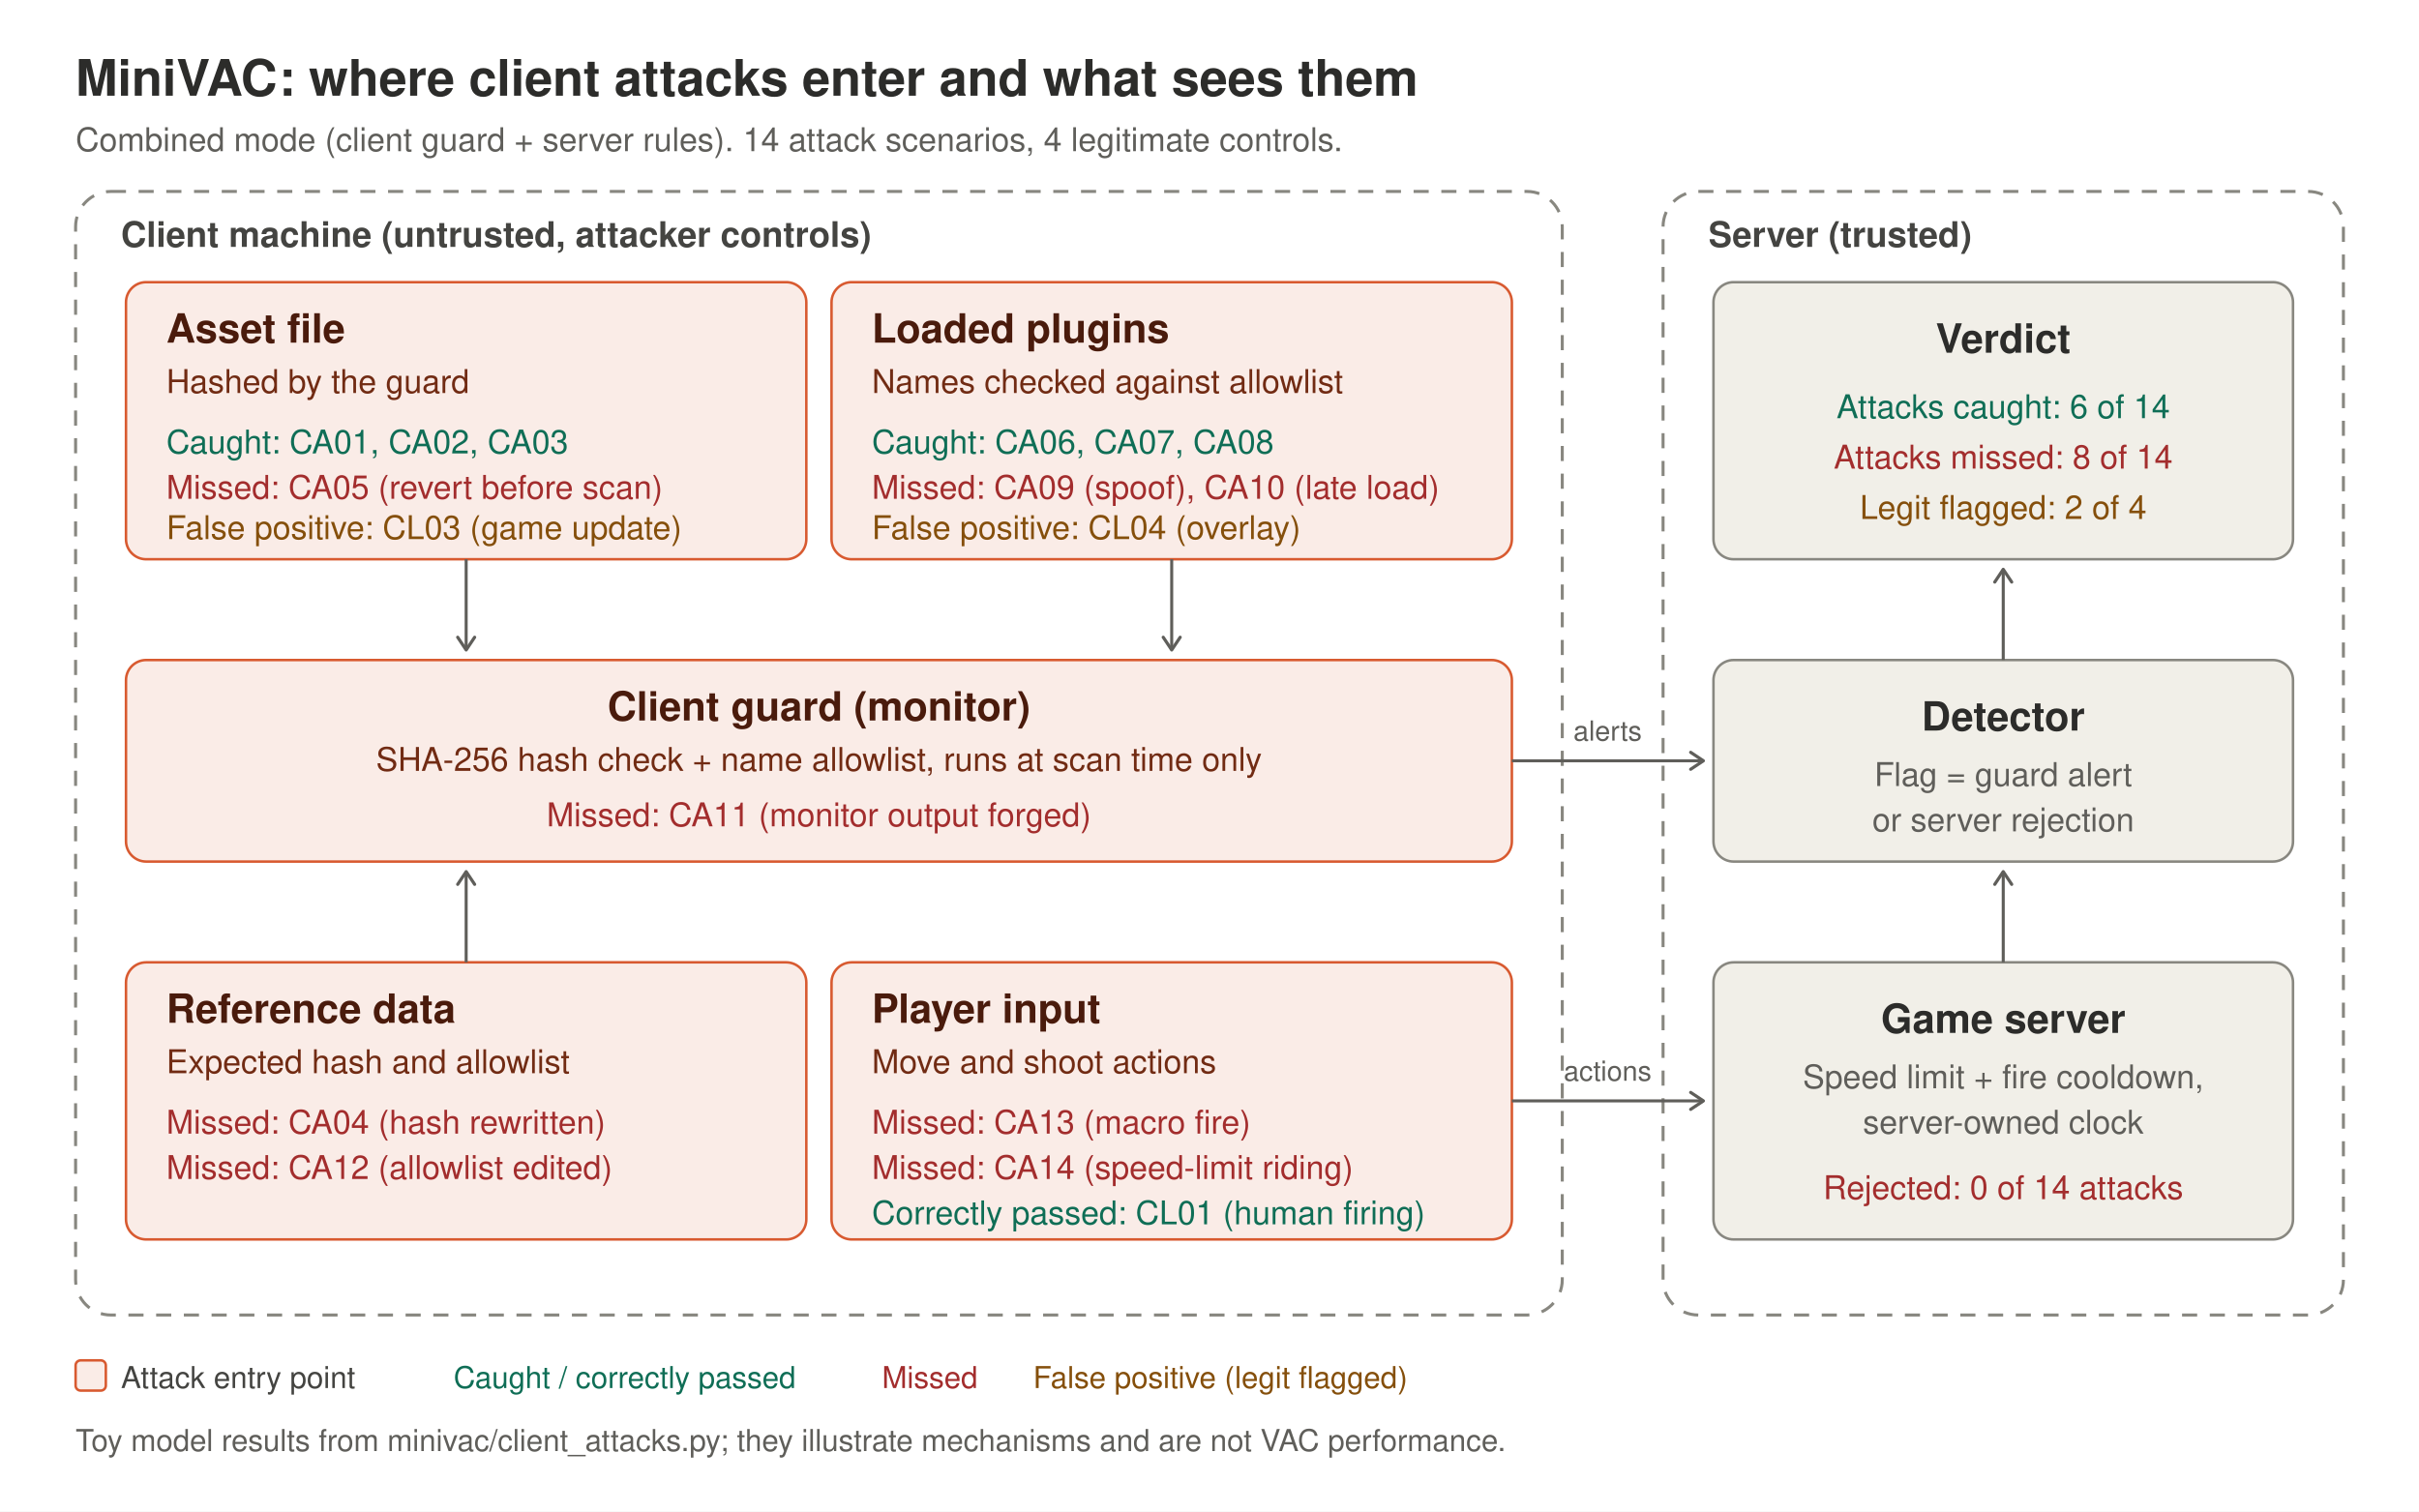
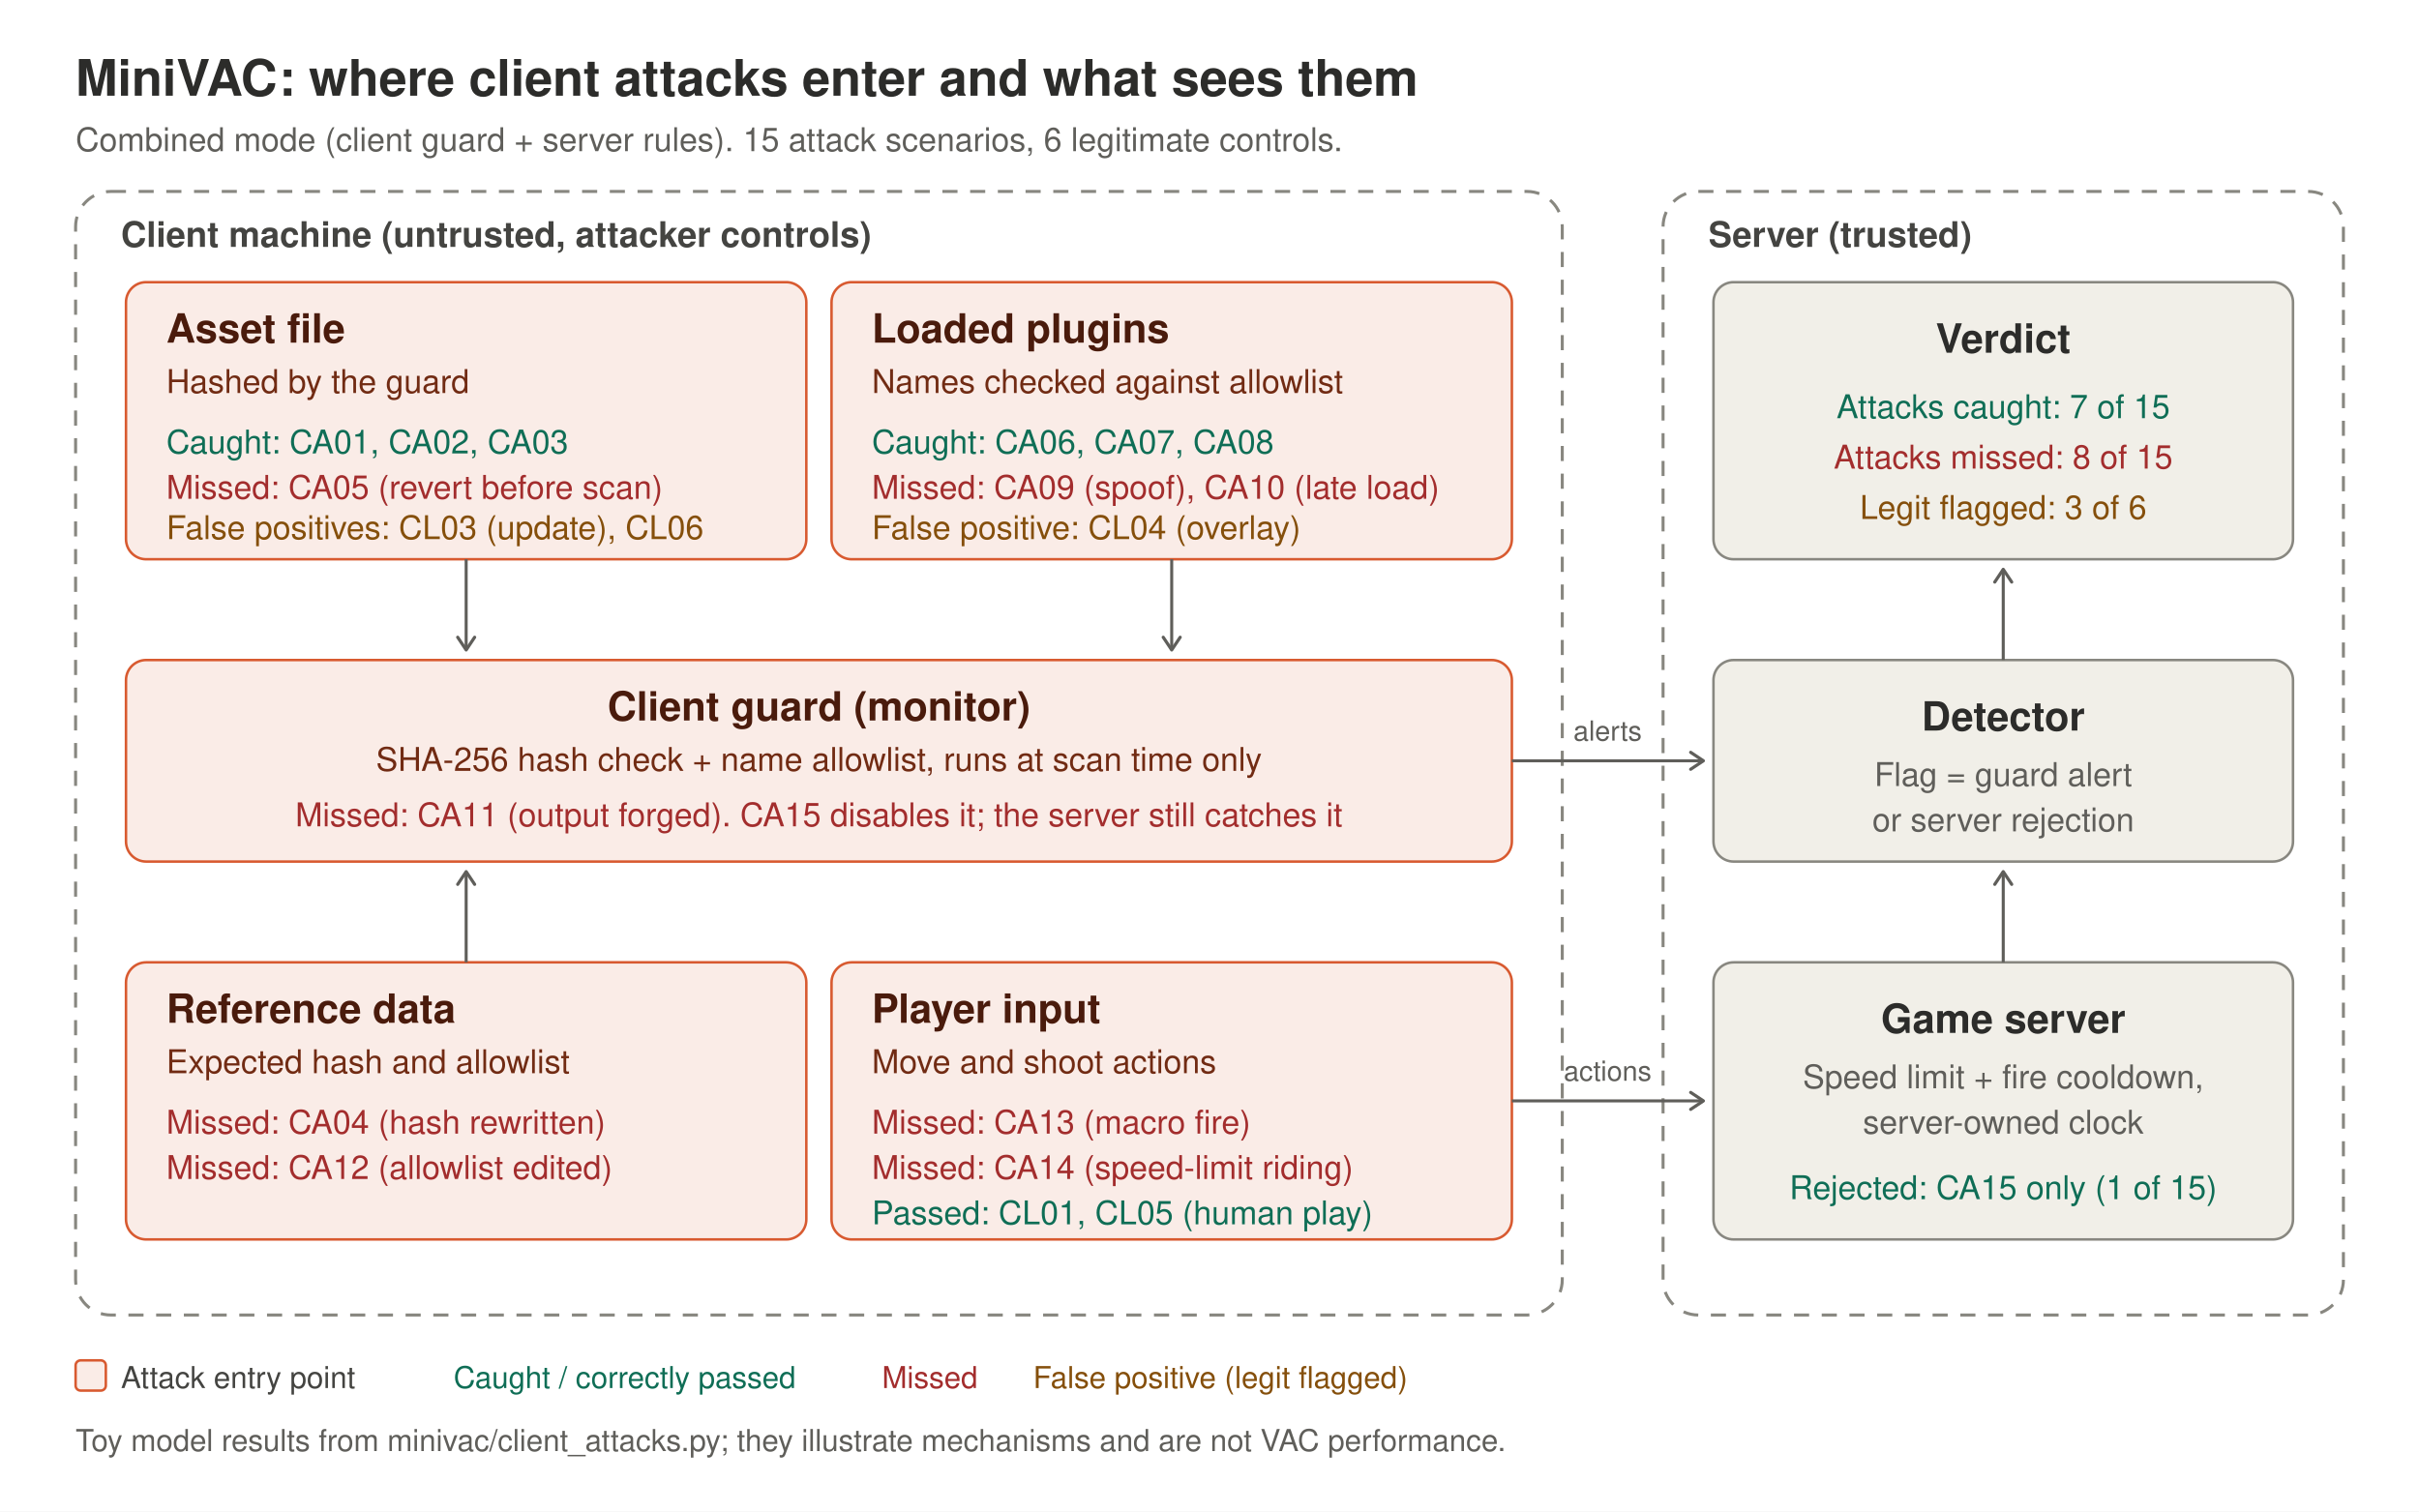
<svg xmlns="http://www.w3.org/2000/svg" width="960" height="600" viewBox="0 0 960 600" font-family="Helvetica, Arial, sans-serif">
  <defs>
    <marker id="ar" viewBox="0 0 10 10" refX="8" refY="5" markerWidth="7" markerHeight="7" orient="auto-start-reverse">
      <path d="M2 1L8 5L2 9" fill="none" stroke="#5F5E5A" stroke-width="1.5" stroke-linecap="round" stroke-linejoin="round" />
    </marker>
  </defs>
  <rect width="960" height="600" fill="#ffffff" />
  <text x="30" y="38" font-size="20" font-weight="600" fill="#2C2C2A">MiniVAC: where client attacks enter and what sees them</text>
-   <text x="30" y="60" font-size="13" fill="#5F5E5A">Combined mode (client guard + server rules). 14 attack scenarios, 4 legitimate controls.</text>
+   <text x="30" y="60" font-size="13" fill="#5F5E5A">Combined mode (client guard + server rules). 15 attack scenarios, 6 legitimate controls.</text>
  <rect x="30" y="76" width="590" height="446" rx="14" fill="none" stroke="#888780" stroke-width="1.2" stroke-dasharray="6 5" />
  <text x="48" y="98" font-size="14" font-weight="600" fill="#444441">Client machine (untrusted, attacker controls)</text>
  <rect x="660" y="76" width="270" height="446" rx="14" fill="none" stroke="#888780" stroke-width="1.2" stroke-dasharray="6 5" />
  <text x="678" y="98" font-size="14" font-weight="600" fill="#444441">Server (trusted)</text>
  <rect x="50" y="112" width="270" height="110" rx="8" fill="#FAECE7" stroke="#D85A30" stroke-width="1" />
  <text x="66" y="136" font-size="16" font-weight="600" fill="#4A1B0C">Asset file</text>
  <text x="66" y="156" font-size="13" fill="#712B13">Hashed by the guard</text>
  <text x="66" y="180" font-size="13" fill="#0F6E56">Caught: CA01, CA02, CA03</text>
  <text x="66" y="198" font-size="13" fill="#A32D2D">Missed: CA05 (revert before scan)</text>
-   <text x="66" y="214" font-size="13" fill="#854F0B">False positive: CL03 (game update)</text>
+   <text x="66" y="214" font-size="13" fill="#854F0B">False positives: CL03 (update), CL06</text>
  <rect x="330" y="112" width="270" height="110" rx="8" fill="#FAECE7" stroke="#D85A30" stroke-width="1" />
  <text x="346" y="136" font-size="16" font-weight="600" fill="#4A1B0C">Loaded plugins</text>
  <text x="346" y="156" font-size="13" fill="#712B13">Names checked against allowlist</text>
  <text x="346" y="180" font-size="13" fill="#0F6E56">Caught: CA06, CA07, CA08</text>
  <text x="346" y="198" font-size="13" fill="#A32D2D">Missed: CA09 (spoof), CA10 (late load)</text>
  <text x="346" y="214" font-size="13" fill="#854F0B">False positive: CL04 (overlay)</text>
  <rect x="50" y="262" width="550" height="80" rx="8" fill="#FAECE7" stroke="#D85A30" stroke-width="1" />
  <text x="325" y="286" font-size="16" font-weight="600" fill="#4A1B0C" text-anchor="middle">Client guard (monitor)</text>
  <text x="325" y="306" font-size="13" fill="#712B13" text-anchor="middle">SHA-256 hash check + name allowlist, runs at scan time only</text>
-   <text x="325" y="328" font-size="13" fill="#A32D2D" text-anchor="middle">Missed: CA11 (monitor output forged)</text>
+   <text x="325" y="328" font-size="13" fill="#A32D2D" text-anchor="middle">Missed: CA11 (output forged). CA15 disables it; the server still catches it</text>
  <rect x="50" y="382" width="270" height="110" rx="8" fill="#FAECE7" stroke="#D85A30" stroke-width="1" />
  <text x="66" y="406" font-size="16" font-weight="600" fill="#4A1B0C">Reference data</text>
  <text x="66" y="426" font-size="13" fill="#712B13">Expected hash and allowlist</text>
  <text x="66" y="450" font-size="13" fill="#A32D2D">Missed: CA04 (hash rewritten)</text>
  <text x="66" y="468" font-size="13" fill="#A32D2D">Missed: CA12 (allowlist edited)</text>
  <rect x="330" y="382" width="270" height="110" rx="8" fill="#FAECE7" stroke="#D85A30" stroke-width="1" />
  <text x="346" y="406" font-size="16" font-weight="600" fill="#4A1B0C">Player input</text>
  <text x="346" y="426" font-size="13" fill="#712B13">Move and shoot actions</text>
  <text x="346" y="450" font-size="13" fill="#A32D2D">Missed: CA13 (macro fire)</text>
  <text x="346" y="468" font-size="13" fill="#A32D2D">Missed: CA14 (speed-limit riding)</text>
-   <text x="346" y="486" font-size="13" fill="#0F6E56">Correctly passed: CL01 (human firing)</text>
+   <text x="346" y="486" font-size="13" fill="#0F6E56">Passed: CL01, CL05 (human play)</text>
  <rect x="680" y="112" width="230" height="110" rx="8" fill="#F1EFE8" stroke="#888780" stroke-width="1" />
  <text x="795" y="140" font-size="16" font-weight="600" fill="#2C2C2A" text-anchor="middle">Verdict</text>
-   <text x="795" y="166" font-size="13" fill="#0F6E56" text-anchor="middle">Attacks caught: 6 of 14</text>
-   <text x="795" y="186" font-size="13" fill="#A32D2D" text-anchor="middle">Attacks missed: 8 of 14</text>
-   <text x="795" y="206" font-size="13" fill="#854F0B" text-anchor="middle">Legit flagged: 2 of 4</text>
+   <text x="795" y="166" font-size="13" fill="#0F6E56" text-anchor="middle">Attacks caught: 7 of 15</text>
+   <text x="795" y="186" font-size="13" fill="#A32D2D" text-anchor="middle">Attacks missed: 8 of 15</text>
+   <text x="795" y="206" font-size="13" fill="#854F0B" text-anchor="middle">Legit flagged: 3 of 6</text>
  <rect x="680" y="262" width="230" height="80" rx="8" fill="#F1EFE8" stroke="#888780" stroke-width="1" />
  <text x="795" y="290" font-size="16" font-weight="600" fill="#2C2C2A" text-anchor="middle">Detector</text>
  <text x="795" y="312" font-size="13" fill="#5F5E5A" text-anchor="middle">Flag = guard alert</text>
  <text x="795" y="330" font-size="13" fill="#5F5E5A" text-anchor="middle">or server rejection</text>
  <rect x="680" y="382" width="230" height="110" rx="8" fill="#F1EFE8" stroke="#888780" stroke-width="1" />
  <text x="795" y="410" font-size="16" font-weight="600" fill="#2C2C2A" text-anchor="middle">Game server</text>
  <text x="795" y="432" font-size="13" fill="#5F5E5A" text-anchor="middle">Speed limit + fire cooldown,</text>
  <text x="795" y="450" font-size="13" fill="#5F5E5A" text-anchor="middle">server-owned clock</text>
-   <text x="795" y="476" font-size="13" fill="#A32D2D" text-anchor="middle">Rejected: 0 of 14 attacks</text>
+   <text x="795" y="476" font-size="13" fill="#0F6E56" text-anchor="middle">Rejected: CA15 only (1 of 15)</text>
  <line x1="185" y1="222" x2="185" y2="258" stroke="#5F5E5A" stroke-width="1.2" marker-end="url(#ar)" />
  <line x1="465" y1="222" x2="465" y2="258" stroke="#5F5E5A" stroke-width="1.2" marker-end="url(#ar)" />
  <line x1="185" y1="382" x2="185" y2="346" stroke="#5F5E5A" stroke-width="1.2" marker-end="url(#ar)" />
  <line x1="600" y1="302" x2="676" y2="302" stroke="#5F5E5A" stroke-width="1.2" marker-end="url(#ar)" />
  <line x1="600" y1="437" x2="676" y2="437" stroke="#5F5E5A" stroke-width="1.2" marker-end="url(#ar)" />
  <line x1="795" y1="382" x2="795" y2="346" stroke="#5F5E5A" stroke-width="1.2" marker-end="url(#ar)" />
  <line x1="795" y1="262" x2="795" y2="226" stroke="#5F5E5A" stroke-width="1.2" marker-end="url(#ar)" />
  <text x="638" y="294" font-size="11" fill="#5F5E5A" text-anchor="middle">alerts</text>
  <text x="638" y="429" font-size="11" fill="#5F5E5A" text-anchor="middle">actions</text>
  <rect x="30" y="540" width="12" height="12" rx="2" fill="#FAECE7" stroke="#D85A30" />
  <text x="48" y="551" font-size="12" fill="#444441">Attack entry point</text>
  <text x="180" y="551" font-size="12" fill="#0F6E56">Caught / correctly passed</text>
  <text x="350" y="551" font-size="12" fill="#A32D2D">Missed</text>
  <text x="410" y="551" font-size="12" fill="#854F0B">False positive (legit flagged)</text>
  <text x="30" y="576" font-size="12" fill="#5F5E5A">Toy model results from minivac/client_attacks.py; they illustrate mechanisms and are not VAC performance.</text>
</svg>
